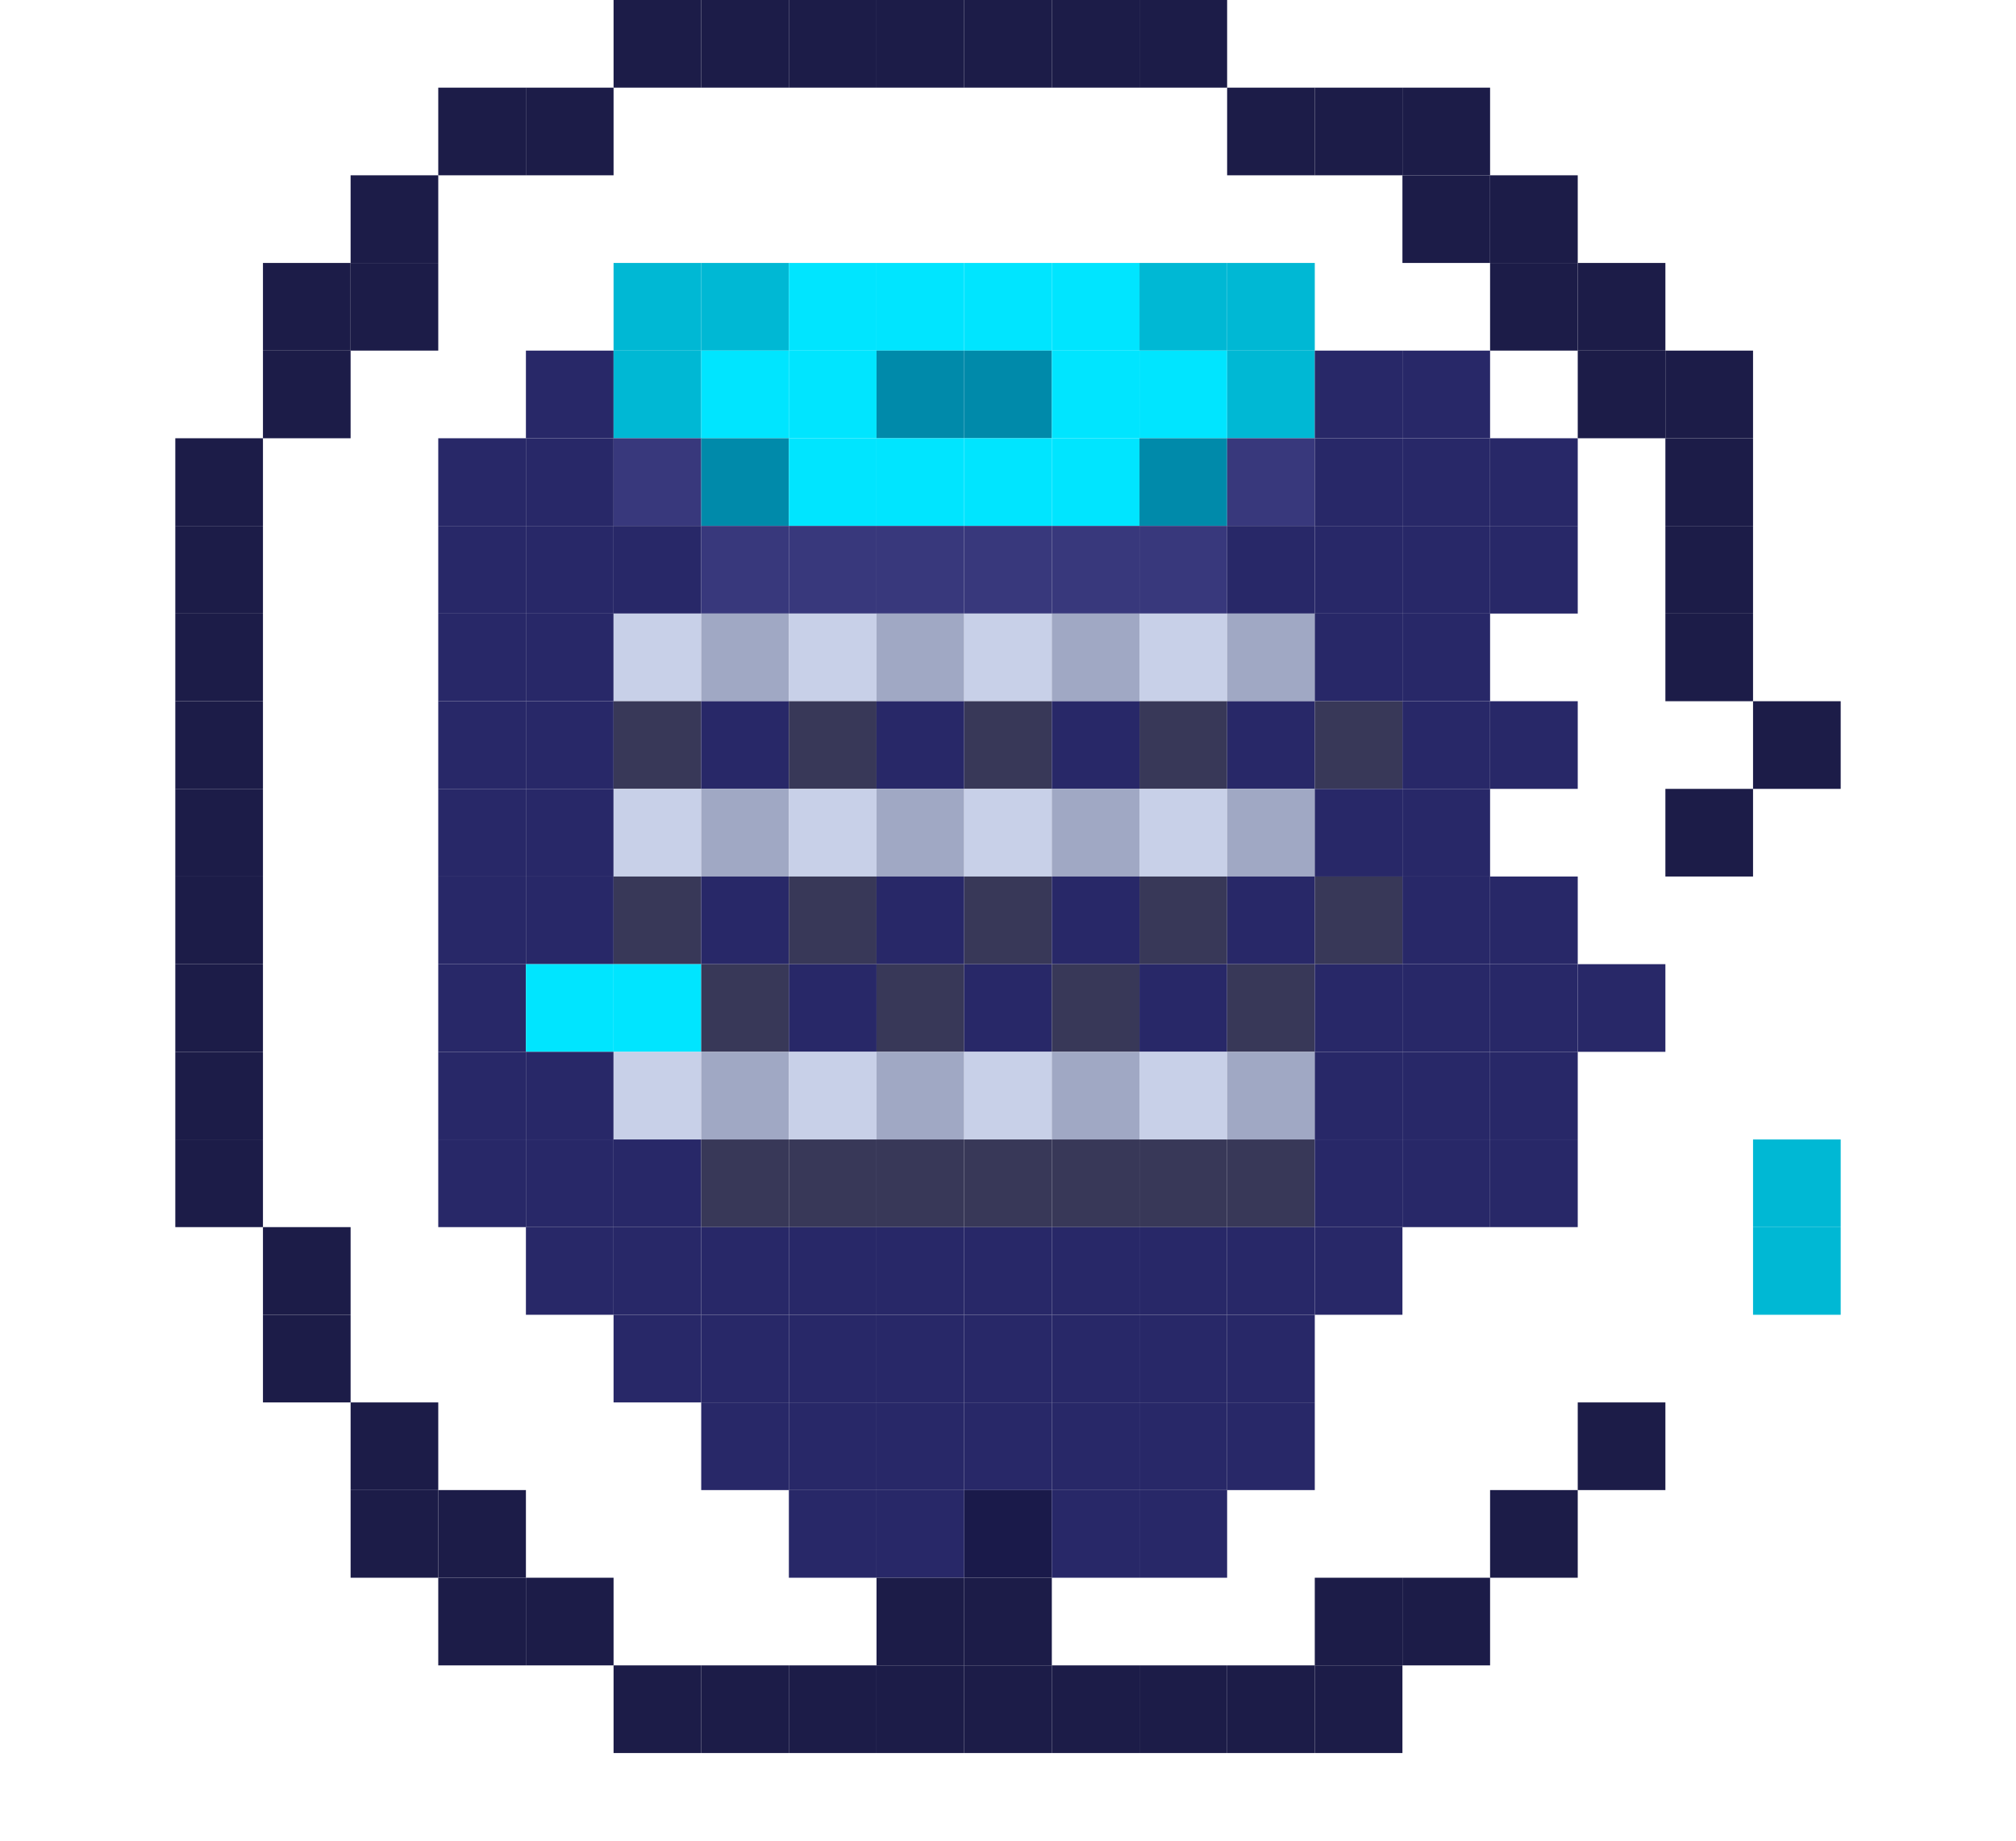
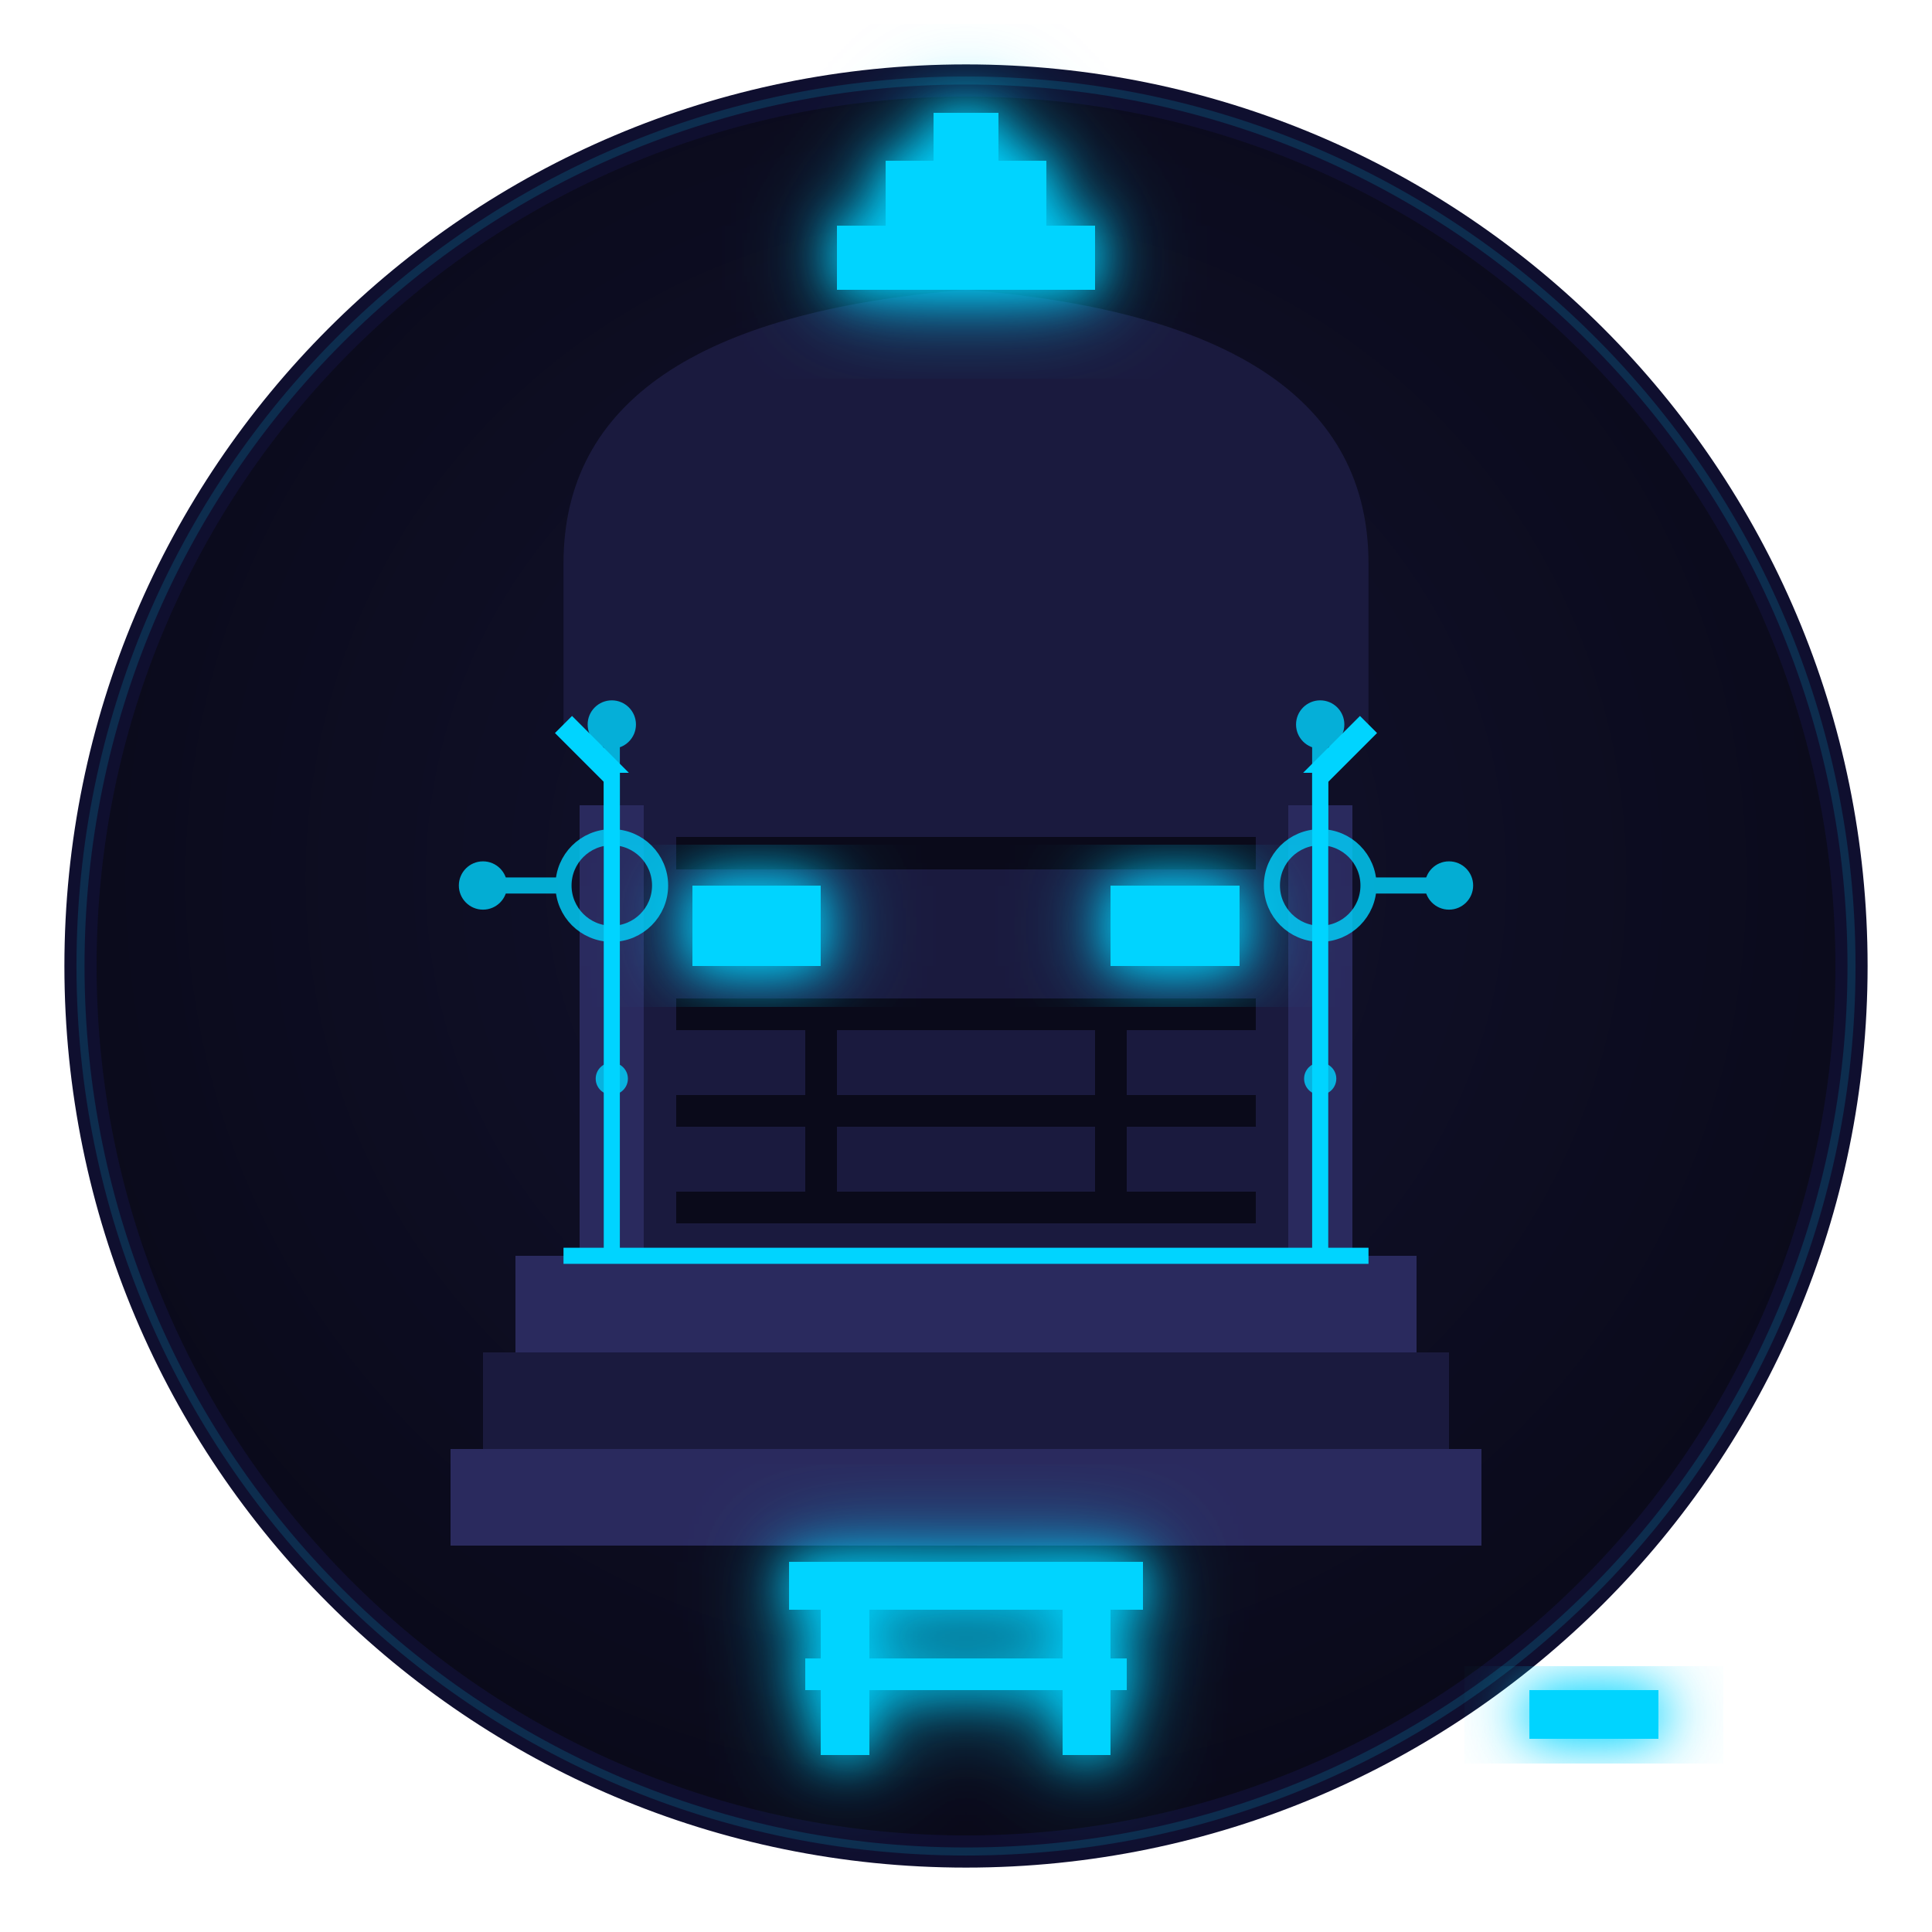
- <svg xmlns="http://www.w3.org/2000/svg" version="1.1" viewBox="0 0 23 21" width="23" height="21">
-   <rect x="7" y="0" width="1" height="1" fill="#1C1C48" />
-   <rect x="8" y="0" width="1" height="1" fill="#1C1C48" />
-   <rect x="9" y="0" width="1" height="1" fill="#1C1C48" />
-   <rect x="10" y="0" width="1" height="1" fill="#1C1C48" />
-   <rect x="11" y="0" width="1" height="1" fill="#1C1C48" />
-   <rect x="12" y="0" width="1" height="1" fill="#1C1C48" />
-   <rect x="13" y="0" width="1" height="1" fill="#1C1C48" />
-   <rect x="5" y="1" width="1" height="1" fill="#1C1C48" />
-   <rect x="6" y="1" width="1" height="1" fill="#1C1C48" />
-   <rect x="14" y="1" width="1" height="1" fill="#1C1C48" />
-   <rect x="15" y="1" width="1" height="1" fill="#1C1C48" />
-   <rect x="16" y="1" width="1" height="1" fill="#1C1C48" />
-   <rect x="4" y="2" width="1" height="1" fill="#1C1C48" />
-   <rect x="16" y="2" width="1" height="1" fill="#1C1C48" />
-   <rect x="17" y="2" width="1" height="1" fill="#1C1C48" />
-   <rect x="3" y="3" width="1" height="1" fill="#1C1C48" />
-   <rect x="4" y="3" width="1" height="1" fill="#1C1C48" />
-   <rect x="7" y="3" width="1" height="1" fill="#00B8D4" />
-   <rect x="8" y="3" width="1" height="1" fill="#00B8D4" />
-   <rect x="9" y="3" width="1" height="1" fill="#00E5FF" />
-   <rect x="10" y="3" width="1" height="1" fill="#00E5FF" />
-   <rect x="11" y="3" width="1" height="1" fill="#00E5FF" />
-   <rect x="12" y="3" width="1" height="1" fill="#00E5FF" />
-   <rect x="13" y="3" width="1" height="1" fill="#00B8D4" />
-   <rect x="14" y="3" width="1" height="1" fill="#00B8D4" />
-   <rect x="17" y="3" width="1" height="1" fill="#1C1C48" />
-   <rect x="18" y="3" width="1" height="1" fill="#1C1C48" />
-   <rect x="3" y="4" width="1" height="1" fill="#1C1C48" />
-   <rect x="6" y="4" width="1" height="1" fill="#282868" />
-   <rect x="7" y="4" width="1" height="1" fill="#00B8D4" />
-   <rect x="8" y="4" width="1" height="1" fill="#00E5FF" />
-   <rect x="9" y="4" width="1" height="1" fill="#00E5FF" />
-   <rect x="10" y="4" width="1" height="1" fill="#008AAA" />
-   <rect x="11" y="4" width="1" height="1" fill="#008AAA" />
-   <rect x="12" y="4" width="1" height="1" fill="#00E5FF" />
-   <rect x="13" y="4" width="1" height="1" fill="#00E5FF" />
-   <rect x="14" y="4" width="1" height="1" fill="#00B8D4" />
-   <rect x="15" y="4" width="1" height="1" fill="#282868" />
-   <rect x="16" y="4" width="1" height="1" fill="#282868" />
-   <rect x="18" y="4" width="1" height="1" fill="#1C1C48" />
-   <rect x="19" y="4" width="1" height="1" fill="#1C1C48" />
-   <rect x="2" y="5" width="1" height="1" fill="#1C1C48" />
-   <rect x="5" y="5" width="1" height="1" fill="#282868" />
-   <rect x="6" y="5" width="1" height="1" fill="#282868" />
-   <rect x="7" y="5" width="1" height="1" fill="#38387C" />
-   <rect x="8" y="5" width="1" height="1" fill="#008AAA" />
-   <rect x="9" y="5" width="1" height="1" fill="#00E5FF" />
-   <rect x="10" y="5" width="1" height="1" fill="#00E5FF" />
-   <rect x="11" y="5" width="1" height="1" fill="#00E5FF" />
-   <rect x="12" y="5" width="1" height="1" fill="#00E5FF" />
-   <rect x="13" y="5" width="1" height="1" fill="#008AAA" />
-   <rect x="14" y="5" width="1" height="1" fill="#38387C" />
-   <rect x="15" y="5" width="1" height="1" fill="#282868" />
-   <rect x="16" y="5" width="1" height="1" fill="#282868" />
-   <rect x="17" y="5" width="1" height="1" fill="#282868" />
-   <rect x="19" y="5" width="1" height="1" fill="#1C1C48" />
-   <rect x="2" y="6" width="1" height="1" fill="#1C1C48" />
-   <rect x="5" y="6" width="1" height="1" fill="#282868" />
-   <rect x="6" y="6" width="1" height="1" fill="#282868" />
-   <rect x="7" y="6" width="1" height="1" fill="#282868" />
-   <rect x="8" y="6" width="1" height="1" fill="#38387C" />
-   <rect x="9" y="6" width="1" height="1" fill="#38387C" />
-   <rect x="10" y="6" width="1" height="1" fill="#38387C" />
-   <rect x="11" y="6" width="1" height="1" fill="#38387C" />
-   <rect x="12" y="6" width="1" height="1" fill="#38387C" />
-   <rect x="13" y="6" width="1" height="1" fill="#38387C" />
-   <rect x="14" y="6" width="1" height="1" fill="#282868" />
-   <rect x="15" y="6" width="1" height="1" fill="#282868" />
-   <rect x="16" y="6" width="1" height="1" fill="#282868" />
-   <rect x="17" y="6" width="1" height="1" fill="#282868" />
-   <rect x="19" y="6" width="1" height="1" fill="#1C1C48" />
-   <rect x="2" y="7" width="1" height="1" fill="#1C1C48" />
-   <rect x="5" y="7" width="1" height="1" fill="#282868" />
-   <rect x="6" y="7" width="1" height="1" fill="#282868" />
-   <rect x="7" y="7" width="1" height="1" fill="#C8D0E8" />
-   <rect x="8" y="7" width="1" height="1" fill="#A0A8C4" />
-   <rect x="9" y="7" width="1" height="1" fill="#C8D0E8" />
-   <rect x="10" y="7" width="1" height="1" fill="#A0A8C4" />
-   <rect x="11" y="7" width="1" height="1" fill="#C8D0E8" />
-   <rect x="12" y="7" width="1" height="1" fill="#A0A8C4" />
-   <rect x="13" y="7" width="1" height="1" fill="#C8D0E8" />
-   <rect x="14" y="7" width="1" height="1" fill="#A0A8C4" />
-   <rect x="15" y="7" width="1" height="1" fill="#282868" />
-   <rect x="16" y="7" width="1" height="1" fill="#282868" />
-   <rect x="19" y="7" width="1" height="1" fill="#1C1C48" />
-   <rect x="2" y="8" width="1" height="1" fill="#1C1C48" />
-   <rect x="5" y="8" width="1" height="1" fill="#282868" />
-   <rect x="6" y="8" width="1" height="1" fill="#282868" />
-   <rect x="7" y="8" width="1" height="1" fill="#383858" />
-   <rect x="8" y="8" width="1" height="1" fill="#282868" />
-   <rect x="9" y="8" width="1" height="1" fill="#383858" />
-   <rect x="10" y="8" width="1" height="1" fill="#282868" />
-   <rect x="11" y="8" width="1" height="1" fill="#383858" />
-   <rect x="12" y="8" width="1" height="1" fill="#282868" />
-   <rect x="13" y="8" width="1" height="1" fill="#383858" />
-   <rect x="14" y="8" width="1" height="1" fill="#282868" />
-   <rect x="15" y="8" width="1" height="1" fill="#383858" />
-   <rect x="16" y="8" width="1" height="1" fill="#282868" />
-   <rect x="17" y="8" width="1" height="1" fill="#282868" />
-   <rect x="20" y="8" width="1" height="1" fill="#1C1C48" />
-   <rect x="2" y="9" width="1" height="1" fill="#1C1C48" />
-   <rect x="5" y="9" width="1" height="1" fill="#282868" />
-   <rect x="6" y="9" width="1" height="1" fill="#282868" />
-   <rect x="7" y="9" width="1" height="1" fill="#C8D0E8" />
-   <rect x="8" y="9" width="1" height="1" fill="#A0A8C4" />
-   <rect x="9" y="9" width="1" height="1" fill="#C8D0E8" />
-   <rect x="10" y="9" width="1" height="1" fill="#A0A8C4" />
-   <rect x="11" y="9" width="1" height="1" fill="#C8D0E8" />
-   <rect x="12" y="9" width="1" height="1" fill="#A0A8C4" />
-   <rect x="13" y="9" width="1" height="1" fill="#C8D0E8" />
-   <rect x="14" y="9" width="1" height="1" fill="#A0A8C4" />
-   <rect x="15" y="9" width="1" height="1" fill="#282868" />
-   <rect x="16" y="9" width="1" height="1" fill="#282868" />
-   <rect x="19" y="9" width="1" height="1" fill="#1C1C48" />
-   <rect x="2" y="10" width="1" height="1" fill="#1C1C48" />
-   <rect x="5" y="10" width="1" height="1" fill="#282868" />
-   <rect x="6" y="10" width="1" height="1" fill="#282868" />
-   <rect x="7" y="10" width="1" height="1" fill="#383858" />
-   <rect x="8" y="10" width="1" height="1" fill="#282868" />
-   <rect x="9" y="10" width="1" height="1" fill="#383858" />
-   <rect x="10" y="10" width="1" height="1" fill="#282868" />
-   <rect x="11" y="10" width="1" height="1" fill="#383858" />
-   <rect x="12" y="10" width="1" height="1" fill="#282868" />
-   <rect x="13" y="10" width="1" height="1" fill="#383858" />
-   <rect x="14" y="10" width="1" height="1" fill="#282868" />
-   <rect x="15" y="10" width="1" height="1" fill="#383858" />
-   <rect x="16" y="10" width="1" height="1" fill="#282868" />
-   <rect x="17" y="10" width="1" height="1" fill="#282868" />
-   <rect x="2" y="11" width="1" height="1" fill="#1C1C48" />
-   <rect x="5" y="11" width="1" height="1" fill="#282868" />
-   <rect x="6" y="11" width="1" height="1" fill="#00E5FF" />
-   <rect x="7" y="11" width="1" height="1" fill="#00E5FF" />
-   <rect x="8" y="11" width="1" height="1" fill="#383858" />
-   <rect x="9" y="11" width="1" height="1" fill="#282868" />
-   <rect x="10" y="11" width="1" height="1" fill="#383858" />
-   <rect x="11" y="11" width="1" height="1" fill="#282868" />
-   <rect x="12" y="11" width="1" height="1" fill="#383858" />
-   <rect x="13" y="11" width="1" height="1" fill="#282868" />
-   <rect x="14" y="11" width="1" height="1" fill="#383858" />
-   <rect x="15" y="11" width="1" height="1" fill="#282868" />
-   <rect x="16" y="11" width="1" height="1" fill="#282868" />
-   <rect x="17" y="11" width="1" height="1" fill="#282868" />
-   <rect x="18" y="11" width="1" height="1" fill="#282868" />
-   <rect x="2" y="12" width="1" height="1" fill="#1C1C48" />
-   <rect x="5" y="12" width="1" height="1" fill="#282868" />
-   <rect x="6" y="12" width="1" height="1" fill="#282868" />
-   <rect x="7" y="12" width="1" height="1" fill="#C8D0E8" />
-   <rect x="8" y="12" width="1" height="1" fill="#A0A8C4" />
-   <rect x="9" y="12" width="1" height="1" fill="#C8D0E8" />
-   <rect x="10" y="12" width="1" height="1" fill="#A0A8C4" />
-   <rect x="11" y="12" width="1" height="1" fill="#C8D0E8" />
-   <rect x="12" y="12" width="1" height="1" fill="#A0A8C4" />
-   <rect x="13" y="12" width="1" height="1" fill="#C8D0E8" />
-   <rect x="14" y="12" width="1" height="1" fill="#A0A8C4" />
-   <rect x="15" y="12" width="1" height="1" fill="#282868" />
-   <rect x="16" y="12" width="1" height="1" fill="#282868" />
-   <rect x="17" y="12" width="1" height="1" fill="#282868" />
-   <rect x="2" y="13" width="1" height="1" fill="#1C1C48" />
-   <rect x="5" y="13" width="1" height="1" fill="#282868" />
-   <rect x="6" y="13" width="1" height="1" fill="#282868" />
-   <rect x="7" y="13" width="1" height="1" fill="#282868" />
-   <rect x="8" y="13" width="1" height="1" fill="#383858" />
-   <rect x="9" y="13" width="1" height="1" fill="#383858" />
-   <rect x="10" y="13" width="1" height="1" fill="#383858" />
-   <rect x="11" y="13" width="1" height="1" fill="#383858" />
-   <rect x="12" y="13" width="1" height="1" fill="#383858" />
-   <rect x="13" y="13" width="1" height="1" fill="#383858" />
-   <rect x="14" y="13" width="1" height="1" fill="#383858" />
-   <rect x="15" y="13" width="1" height="1" fill="#282868" />
-   <rect x="16" y="13" width="1" height="1" fill="#282868" />
-   <rect x="17" y="13" width="1" height="1" fill="#282868" />
-   <rect x="20" y="13" width="1" height="1" fill="#00B8D4" />
-   <rect x="3" y="14" width="1" height="1" fill="#1C1C48" />
-   <rect x="6" y="14" width="1" height="1" fill="#282868" />
-   <rect x="7" y="14" width="1" height="1" fill="#282868" />
-   <rect x="8" y="14" width="1" height="1" fill="#282868" />
-   <rect x="9" y="14" width="1" height="1" fill="#282868" />
-   <rect x="10" y="14" width="1" height="1" fill="#282868" />
-   <rect x="11" y="14" width="1" height="1" fill="#282868" />
-   <rect x="12" y="14" width="1" height="1" fill="#282868" />
-   <rect x="13" y="14" width="1" height="1" fill="#282868" />
-   <rect x="14" y="14" width="1" height="1" fill="#282868" />
-   <rect x="15" y="14" width="1" height="1" fill="#282868" />
-   <rect x="20" y="14" width="1" height="1" fill="#00B8D4" />
-   <rect x="3" y="15" width="1" height="1" fill="#1C1C48" />
-   <rect x="7" y="15" width="1" height="1" fill="#282868" />
-   <rect x="8" y="15" width="1" height="1" fill="#282868" />
-   <rect x="9" y="15" width="1" height="1" fill="#282868" />
-   <rect x="10" y="15" width="1" height="1" fill="#282868" />
-   <rect x="11" y="15" width="1" height="1" fill="#282868" />
-   <rect x="12" y="15" width="1" height="1" fill="#282868" />
-   <rect x="13" y="15" width="1" height="1" fill="#282868" />
-   <rect x="14" y="15" width="1" height="1" fill="#282868" />
-   <rect x="4" y="16" width="1" height="1" fill="#1C1C48" />
-   <rect x="8" y="16" width="1" height="1" fill="#282868" />
-   <rect x="9" y="16" width="1" height="1" fill="#282868" />
-   <rect x="10" y="16" width="1" height="1" fill="#282868" />
-   <rect x="11" y="16" width="1" height="1" fill="#282868" />
-   <rect x="12" y="16" width="1" height="1" fill="#282868" />
-   <rect x="13" y="16" width="1" height="1" fill="#282868" />
-   <rect x="14" y="16" width="1" height="1" fill="#282868" />
-   <rect x="18" y="16" width="1" height="1" fill="#1C1C48" />
-   <rect x="4" y="17" width="1" height="1" fill="#1C1C48" />
-   <rect x="5" y="17" width="1" height="1" fill="#1C1C48" />
-   <rect x="9" y="17" width="1" height="1" fill="#282868" />
-   <rect x="10" y="17" width="1" height="1" fill="#282868" />
-   <rect x="11" y="17" width="1" height="1" fill="#1A1A4A" />
-   <rect x="12" y="17" width="1" height="1" fill="#282868" />
-   <rect x="13" y="17" width="1" height="1" fill="#282868" />
-   <rect x="17" y="17" width="1" height="1" fill="#1C1C48" />
-   <rect x="5" y="18" width="1" height="1" fill="#1C1C48" />
-   <rect x="6" y="18" width="1" height="1" fill="#1C1C48" />
-   <rect x="10" y="18" width="1" height="1" fill="#1C1C48" />
-   <rect x="11" y="18" width="1" height="1" fill="#1C1C48" />
-   <rect x="15" y="18" width="1" height="1" fill="#1C1C48" />
-   <rect x="16" y="18" width="1" height="1" fill="#1C1C48" />
-   <rect x="7" y="19" width="1" height="1" fill="#1C1C48" />
-   <rect x="8" y="19" width="1" height="1" fill="#1C1C48" />
-   <rect x="9" y="19" width="1" height="1" fill="#1C1C48" />
-   <rect x="10" y="19" width="1" height="1" fill="#1C1C48" />
-   <rect x="11" y="19" width="1" height="1" fill="#1C1C48" />
-   <rect x="12" y="19" width="1" height="1" fill="#1C1C48" />
-   <rect x="13" y="19" width="1" height="1" fill="#1C1C48" />
-   <rect x="14" y="19" width="1" height="1" fill="#1C1C48" />
-   <rect x="15" y="19" width="1" height="1" fill="#1C1C48" />
+ <svg xmlns="http://www.w3.org/2000/svg" viewBox="0 0 120 120" width="120" height="120">
+   <defs>
+     <style>
+       .pixel { shape-rendering: crispEdges; }
+       .neon { fill: #00d4ff; }
+       .dark { fill: #0a0a1a; }
+       .mid { fill: #1a1a3e; }
+       .light { fill: #2a2a5e; }
+       .grid { fill: none; stroke: #00d4ff; stroke-width: 0.5; opacity: 0.3; }
+       .glow { filter: url(#neonGlow); }
+     </style>
+     <filter id="neonGlow" x="-50%" y="-50%" width="200%" height="200%">
+       <feGaussianBlur in="SourceGraphic" stdDeviation="1.5" result="blur1" />
+       <feGaussianBlur in="SourceGraphic" stdDeviation="3" result="blur2" />
+       <feMerge>
+         <feMergeNode in="blur2" />
+         <feMergeNode in="blur1" />
+         <feMergeNode in="SourceGraphic" />
+       </feMerge>
+     </filter>
+     <radialGradient id="bgGrad" cx="50%" cy="45%" r="55%">
+       <stop offset="0%" stop-color="#12122e" />
+       <stop offset="100%" stop-color="#0a0a1a" />
+     </radialGradient>
+   </defs>
+   <circle cx="60" cy="60" r="55" fill="url(#bgGrad)" stroke="#0f0f2f" stroke-width="2" />
+   <circle cx="60" cy="60" r="55" fill="none" stroke="#00d4ff" stroke-width="0.5" opacity="0.15" />
+   <g class="grid">
+     <line x1="40" y1="30" x2="80" y2="30" />
+     <line x1="40" y1="40" x2="80" y2="40" />
+     <line x1="45" y1="25" x2="45" y2="50" />
+     <line x1="60" y1="25" x2="60" y2="50" />
+     <line x1="75" y1="25" x2="75" y2="50" />
+     <circle cx="45" cy="35" r="1.5" fill="#00d4ff" stroke="none" />
+     <circle cx="60" cy="40" r="1.5" fill="#00d4ff" stroke="none" />
+     <circle cx="75" cy="30" r="1.5" fill="#00d4ff" stroke="none" />
+   </g>
+   <path d="M35 45 L35 35 Q35 20 60 18 Q85 20 85 35 L85 45 L80 50 L40 50 Z" class="mid" />
+   <path d="M35 45 L40 50 L80 50 L85 45" fill="none" stroke="#00d4ff" stroke-width="1.5" />
+   <g class="pixel neon glow">
+     <rect x="58" y="7" width="4" height="3" />
+     <rect x="55" y="10" width="10" height="4" />
+     <rect x="52" y="14" width="16" height="4" />
+   </g>
+   <g class="pixel">
+     <rect x="38" y="48" width="44" height="32" class="mid" />
+     <rect x="36" y="50" width="4" height="28" class="light" />
+     <rect x="80" y="50" width="4" height="28" class="light" />
+     <rect x="42" y="52" width="36" height="2" class="dark" />
+     <rect x="42" y="62" width="36" height="2" class="dark" />
+     <rect x="42" y="68" width="36" height="2" class="dark" />
+     <rect x="42" y="74" width="36" height="2" class="dark" />
+     <rect x="50" y="62" width="2" height="14" class="dark" />
+     <rect x="68" y="62" width="2" height="14" class="dark" />
+   </g>
+   <g class="glow">
+     <rect x="43" y="55" width="8" height="5" class="neon pixel" />
+     <rect x="69" y="55" width="8" height="5" class="neon pixel" />
+   </g>
+   <g class="neon" opacity="0.8">
+     <circle cx="38" cy="55" r="3" fill="none" stroke="#00d4ff" stroke-width="1" />
+     <line x1="38" y1="52" x2="38" y2="45" stroke="#00d4ff" stroke-width="1" />
+     <line x1="35" y1="55" x2="30" y2="55" stroke="#00d4ff" stroke-width="1" />
+     <circle cx="38" cy="45" r="1.5" class="neon" />
+     <circle cx="30" cy="55" r="1.5" class="neon" />
+     <line x1="38" y1="58" x2="38" y2="65" stroke="#00d4ff" stroke-width="0.8" />
+     <circle cx="38" cy="67" r="1" class="neon" />
+   </g>
+   <g class="neon" opacity="0.8">
+     <circle cx="82" cy="55" r="3" fill="none" stroke="#00d4ff" stroke-width="1" />
+     <line x1="82" y1="52" x2="82" y2="45" stroke="#00d4ff" stroke-width="1" />
+     <line x1="85" y1="55" x2="90" y2="55" stroke="#00d4ff" stroke-width="1" />
+     <circle cx="82" cy="45" r="1.5" class="neon" />
+     <circle cx="90" cy="55" r="1.5" class="neon" />
+     <line x1="82" y1="58" x2="82" y2="65" stroke="#00d4ff" stroke-width="0.8" />
+     <circle cx="82" cy="67" r="1" class="neon" />
+   </g>
+   <g class="pixel">
+     <rect x="32" y="78" width="56" height="6" class="light" />
+     <rect x="30" y="84" width="60" height="6" class="mid" />
+     <rect x="28" y="90" width="64" height="6" class="light" />
+   </g>
+   <g fill="none" stroke="#00d4ff" stroke-width="1">
+     <path d="M38 48 L38 78" />
+     <path d="M82 48 L82 78" />
+     <path d="M35 78 L85 78" />
+   </g>
+   <g class="pixel neon glow" transform="translate(49, 97)">
+     <rect x="2" y="2" width="3" height="10" />
+     <rect x="17" y="2" width="3" height="10" />
+     <rect x="0" y="0" width="22" height="3" />
+     <rect x="1" y="6" width="20" height="2" />
+   </g>
+   <g class="neon glow">
+     <rect x="95" y="105" width="8" height="3" class="neon pixel">
+       <animate attributeName="opacity" values="1;0;1" dur="1s" repeatCount="indefinite" />
+     </rect>
+   </g>
</svg>
